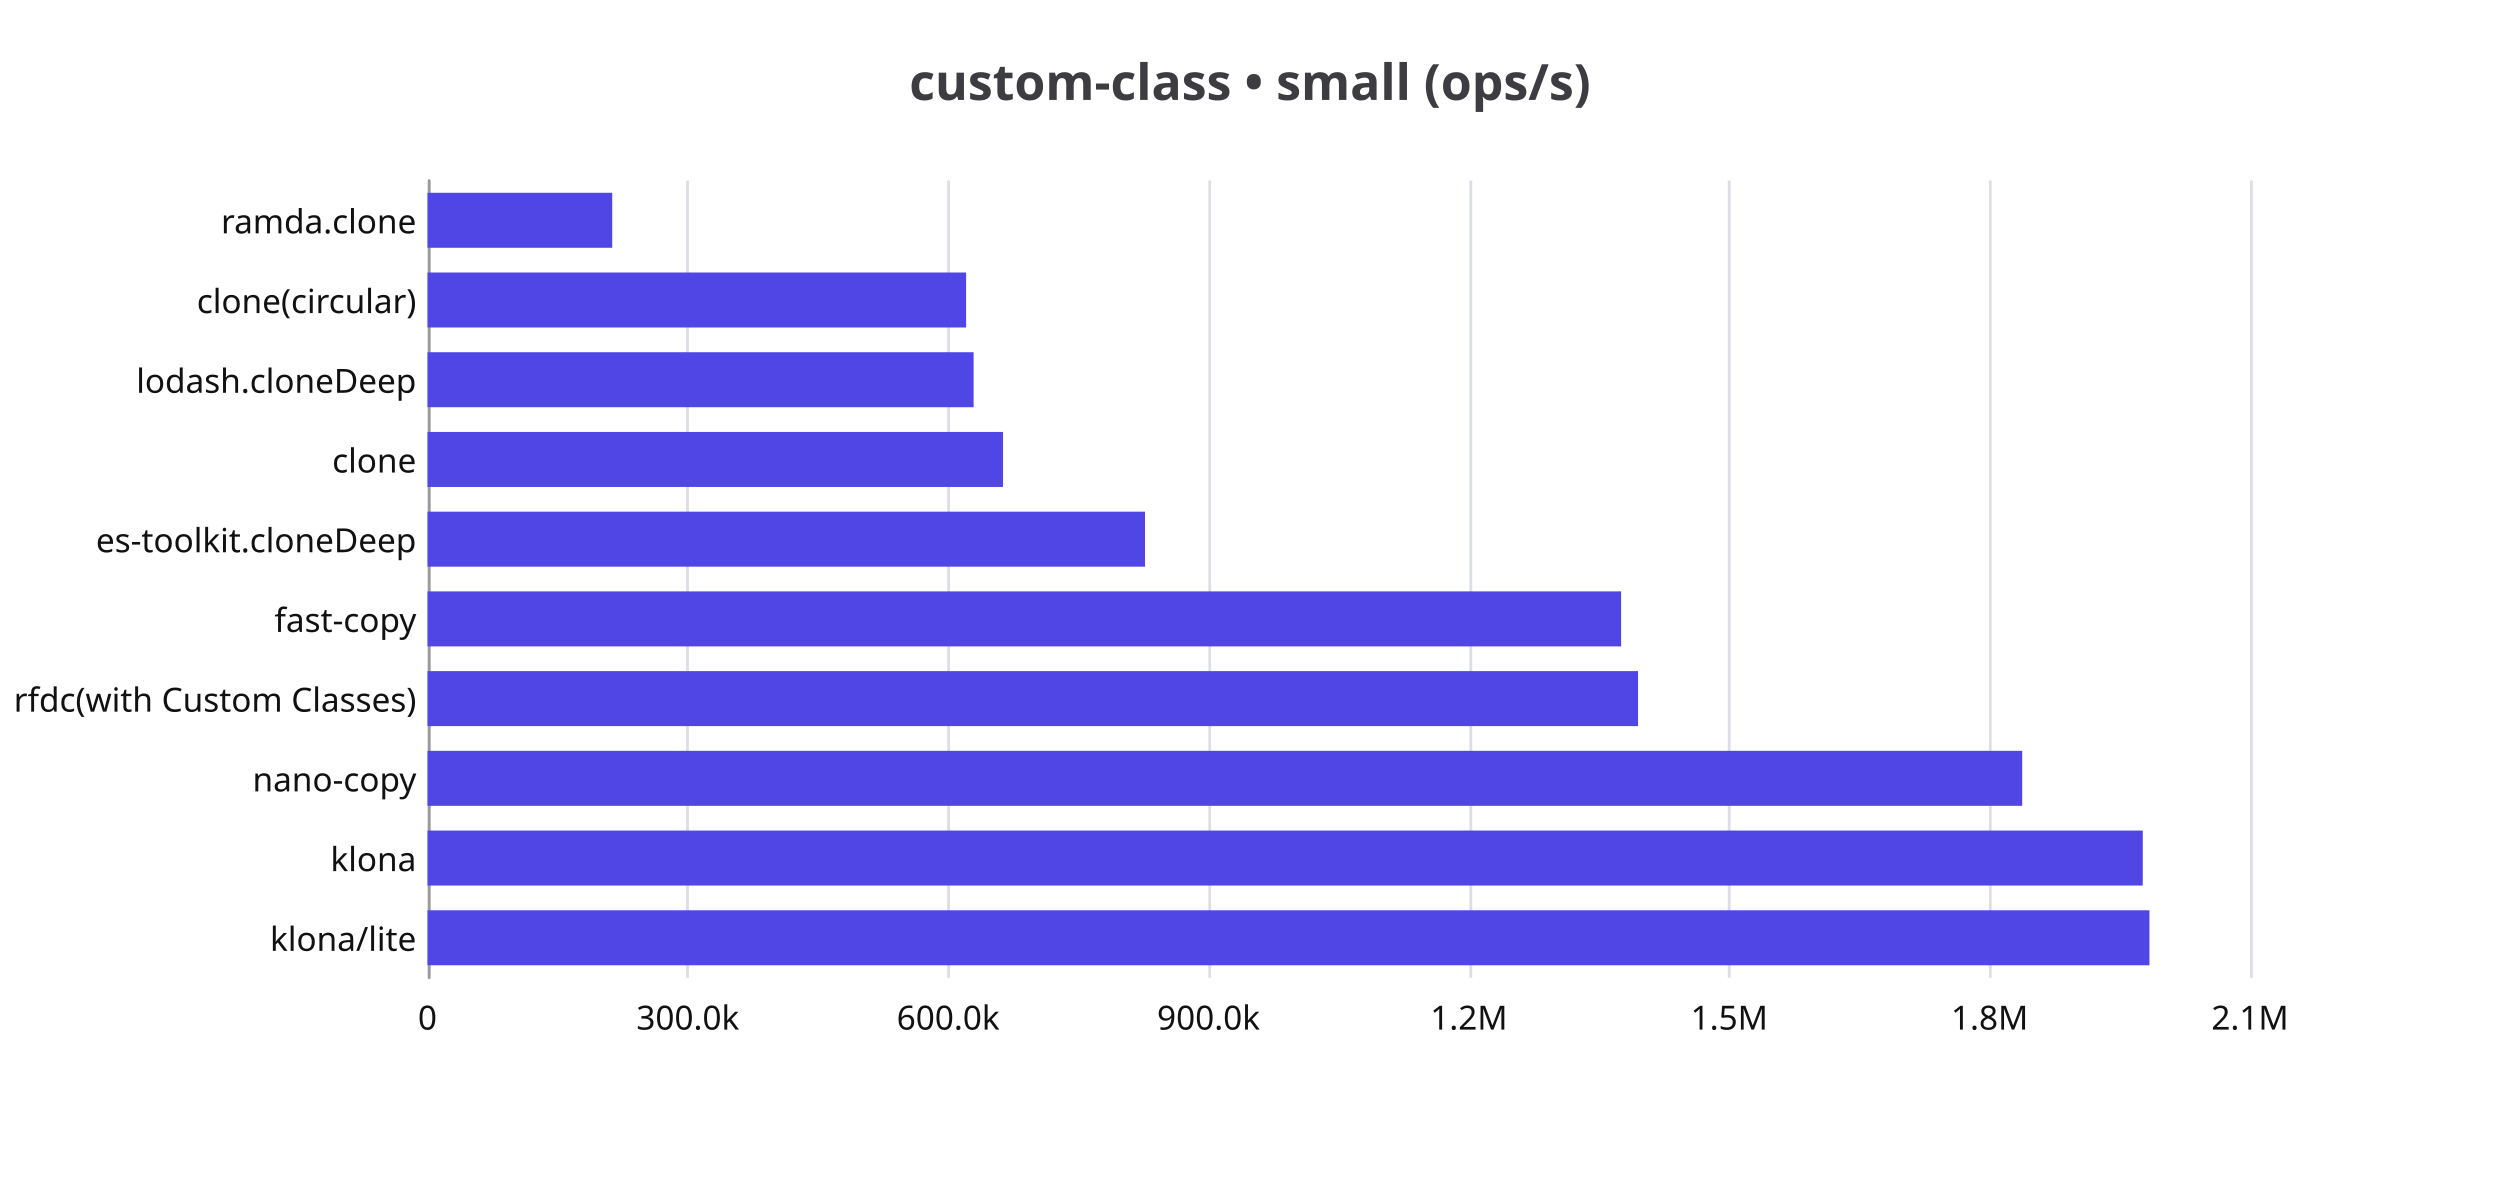
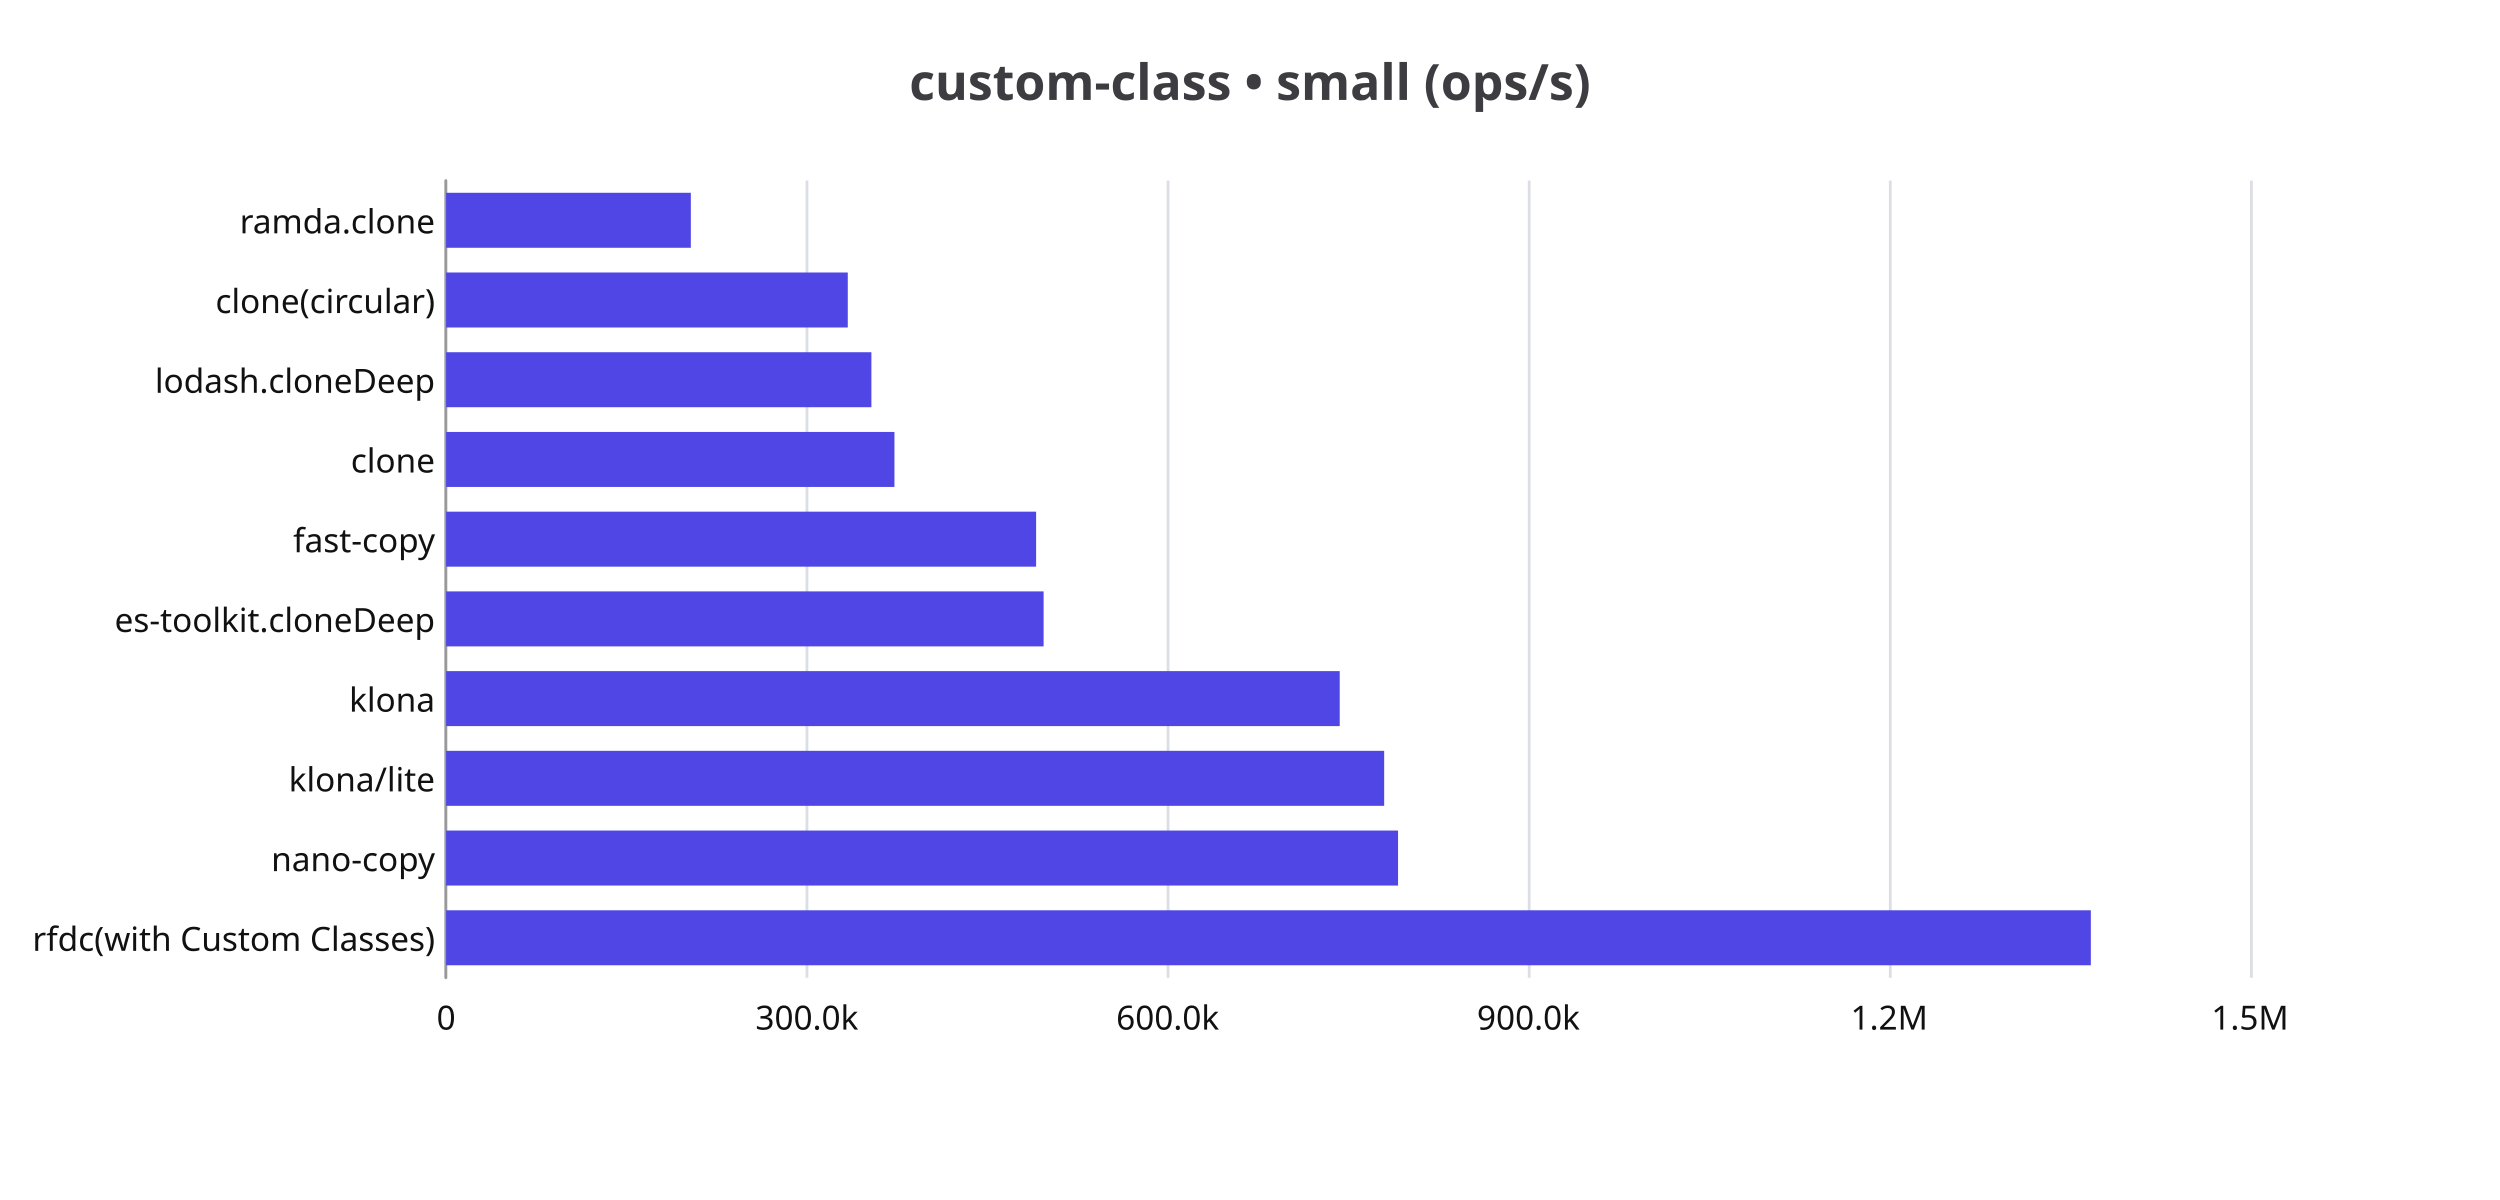
<svg xmlns="http://www.w3.org/2000/svg" width="900" height="432" version="1.1" baseProfile="full" viewBox="0 0 900 432">
  <rect width="900" height="432" x="0" y="0" fill="#ffffff" />
-   <path d="M154.5 65L154.5 352" fill="none" pointer-events="visible" stroke="#dbdee4" class="zr8-cls-16" />
-   <path d="M247.5 65L247.5 352" fill="none" pointer-events="visible" stroke="#dbdee4" class="zr8-cls-16" />
-   <path d="M341.5 65L341.5 352" fill="none" pointer-events="visible" stroke="#dbdee4" class="zr8-cls-16" />
-   <path d="M435.5 65L435.5 352" fill="none" pointer-events="visible" stroke="#dbdee4" class="zr8-cls-16" />
-   <path d="M529.5 65L529.5 352" fill="none" pointer-events="visible" stroke="#dbdee4" class="zr8-cls-16" />
-   <path d="M622.5 65L622.5 352" fill="none" pointer-events="visible" stroke="#dbdee4" class="zr8-cls-16" />
-   <path d="M716.5 65L716.5 352" fill="none" pointer-events="visible" stroke="#dbdee4" class="zr8-cls-16" />
+   <path d="M160.5 65L160.5 352" fill="none" pointer-events="visible" stroke="#dbdee4" class="zr8-cls-16" />
+   <path d="M290.5 65L290.5 352" fill="none" pointer-events="visible" stroke="#dbdee4" class="zr8-cls-16" />
+   <path d="M420.5 65L420.5 352" fill="none" pointer-events="visible" stroke="#dbdee4" class="zr8-cls-16" />
+   <path d="M550.5 65L550.5 352" fill="none" pointer-events="visible" stroke="#dbdee4" class="zr8-cls-16" />
+   <path d="M680.5 65L680.5 352" fill="none" pointer-events="visible" stroke="#dbdee4" class="zr8-cls-16" />
  <path d="M810.5 65L810.5 352" fill="none" pointer-events="visible" stroke="#dbdee4" class="zr8-cls-16" />
-   <path d="M154.5 352L154.5 65" fill="none" pointer-events="visible" stroke="#999" stroke-linecap="round" class="zr8-cls-16" />
-   <text dominant-baseline="central" text-anchor="end" style="font-size:12px;font-family:Microsoft YaHei;" xml:space="preserve" transform="translate(149.88 337.65)" fill="#111">  klona/lite</text>
-   <text dominant-baseline="central" text-anchor="end" style="font-size:12px;font-family:Microsoft YaHei;" xml:space="preserve" transform="translate(149.88 308.95)" fill="#111">  klona</text>
-   <text dominant-baseline="central" text-anchor="end" style="font-size:12px;font-family:Microsoft YaHei;" xml:space="preserve" transform="translate(149.88 280.25)" fill="#111">  nano-copy</text>
-   <text dominant-baseline="central" text-anchor="end" style="font-size:12px;font-family:Microsoft YaHei;" xml:space="preserve" transform="translate(149.88 251.55)" fill="#111">  rfdc(with Custom Classes)</text>
-   <text dominant-baseline="central" text-anchor="end" style="font-size:12px;font-family:Microsoft YaHei;" xml:space="preserve" transform="translate(149.88 222.85)" fill="#111">  fast-copy</text>
-   <text dominant-baseline="central" text-anchor="end" style="font-size:12px;font-family:Microsoft YaHei;" xml:space="preserve" transform="translate(149.88 194.15)" fill="#111">  es-toolkit.cloneDeep</text>
-   <text dominant-baseline="central" text-anchor="end" style="font-size:12px;font-family:Microsoft YaHei;" xml:space="preserve" transform="translate(149.88 165.45)" fill="#111">  clone</text>
-   <text dominant-baseline="central" text-anchor="end" style="font-size:12px;font-family:Microsoft YaHei;" xml:space="preserve" transform="translate(149.88 136.75)" fill="#111">  lodash.cloneDeep</text>
-   <text dominant-baseline="central" text-anchor="end" style="font-size:12px;font-family:Microsoft YaHei;" xml:space="preserve" transform="translate(149.88 108.05)" fill="#111">  clone(circular)</text>
-   <text dominant-baseline="central" text-anchor="end" style="font-size:12px;font-family:Microsoft YaHei;" xml:space="preserve" transform="translate(149.88 79.35)" fill="#111">  ramda.clone</text>
-   <text dominant-baseline="central" text-anchor="middle" style="font-size:12px;font-family:Microsoft YaHei;" y="6" transform="translate(153.88 360)" fill="#111">0</text>
-   <text dominant-baseline="central" text-anchor="middle" style="font-size:12px;font-family:Microsoft YaHei;" y="6" transform="translate(247.6114 360)" fill="#111">300.0k</text>
-   <text dominant-baseline="central" text-anchor="middle" style="font-size:12px;font-family:Microsoft YaHei;" y="6" transform="translate(341.3429 360)" fill="#111">600.0k</text>
-   <text dominant-baseline="central" text-anchor="middle" style="font-size:12px;font-family:Microsoft YaHei;" y="6" transform="translate(435.0743 360)" fill="#111">900.0k</text>
-   <text dominant-baseline="central" text-anchor="middle" style="font-size:12px;font-family:Microsoft YaHei;" y="6" transform="translate(528.8057 360)" fill="#111">1.2M</text>
-   <text dominant-baseline="central" text-anchor="middle" style="font-size:12px;font-family:Microsoft YaHei;" y="6" transform="translate(622.5371 360)" fill="#111">1.5M</text>
-   <text dominant-baseline="central" text-anchor="middle" style="font-size:12px;font-family:Microsoft YaHei;" y="6" transform="translate(716.2686 360)" fill="#111">1.8M</text>
-   <text dominant-baseline="central" text-anchor="middle" style="font-size:12px;font-family:Microsoft YaHei;" y="6" transform="translate(810 360)" fill="#111">2.1M</text>
-   <path d="M153.9 327.7l619.9 0l0 19.8l-619.9 0Z" fill="#4F46E5" ecmeta_series_index="0" ecmeta_data_index="0" ecmeta_ssr_type="chart" class="zr8-cls-17" />
-   <path d="M153.9 299l617.5 0l0 19.8l-617.5 0Z" fill="#4F46E5" ecmeta_series_index="0" ecmeta_data_index="1" ecmeta_ssr_type="chart" class="zr8-cls-17" />
-   <path d="M153.9 270.3l574.1 0l0 19.8l-574.1 0Z" fill="#4F46E5" ecmeta_series_index="0" ecmeta_data_index="2" ecmeta_ssr_type="chart" class="zr8-cls-17" />
-   <path d="M153.9 241.6l435.8 0l0 19.8l-435.8 0Z" fill="#4F46E5" ecmeta_series_index="0" ecmeta_data_index="3" ecmeta_ssr_type="chart" class="zr8-cls-17" />
-   <path d="M153.9 212.9l429.7 0l0 19.8l-429.7 0Z" fill="#4F46E5" ecmeta_series_index="0" ecmeta_data_index="4" ecmeta_ssr_type="chart" class="zr8-cls-17" />
-   <path d="M153.9 184.2l258.3 0l0 19.8l-258.3 0Z" fill="#4F46E5" ecmeta_series_index="0" ecmeta_data_index="5" ecmeta_ssr_type="chart" class="zr8-cls-17" />
-   <path d="M153.9 155.5l207.2 0l0 19.8l-207.2 0Z" fill="#4F46E5" ecmeta_series_index="0" ecmeta_data_index="6" ecmeta_ssr_type="chart" class="zr8-cls-17" />
-   <path d="M153.9 126.8l196.6 0l0 19.8l-196.6 0Z" fill="#4F46E5" ecmeta_series_index="0" ecmeta_data_index="7" ecmeta_ssr_type="chart" class="zr8-cls-17" />
-   <path d="M153.9 98.1l193.9 0l0 19.8l-193.9 0Z" fill="#4F46E5" ecmeta_series_index="0" ecmeta_data_index="8" ecmeta_ssr_type="chart" class="zr8-cls-17" />
-   <path d="M153.9 69.4l66.5 0l0 19.8l-66.5 0Z" fill="#4F46E5" ecmeta_series_index="0" ecmeta_data_index="9" ecmeta_ssr_type="chart" class="zr8-cls-17" />
+   <path d="M160.5 352L160.5 65" fill="none" pointer-events="visible" stroke="#999" stroke-linecap="round" class="zr8-cls-16" />
+   <text dominant-baseline="central" text-anchor="end" style="font-size:12px;font-family:Microsoft YaHei;" xml:space="preserve" transform="translate(156.6 337.65)" fill="#111">    rfdc(with Custom Classes)</text>
+   <text dominant-baseline="central" text-anchor="end" style="font-size:12px;font-family:Microsoft YaHei;" xml:space="preserve" transform="translate(156.6 308.95)" fill="#111">    nano-copy</text>
+   <text dominant-baseline="central" text-anchor="end" style="font-size:12px;font-family:Microsoft YaHei;" xml:space="preserve" transform="translate(156.6 280.25)" fill="#111">    klona/lite</text>
+   <text dominant-baseline="central" text-anchor="end" style="font-size:12px;font-family:Microsoft YaHei;" xml:space="preserve" transform="translate(156.6 251.55)" fill="#111">    klona</text>
+   <text dominant-baseline="central" text-anchor="end" style="font-size:12px;font-family:Microsoft YaHei;" xml:space="preserve" transform="translate(156.6 222.85)" fill="#111">    es-toolkit.cloneDeep</text>
+   <text dominant-baseline="central" text-anchor="end" style="font-size:12px;font-family:Microsoft YaHei;" xml:space="preserve" transform="translate(156.6 194.15)" fill="#111">    fast-copy</text>
+   <text dominant-baseline="central" text-anchor="end" style="font-size:12px;font-family:Microsoft YaHei;" xml:space="preserve" transform="translate(156.6 165.45)" fill="#111">    clone</text>
+   <text dominant-baseline="central" text-anchor="end" style="font-size:12px;font-family:Microsoft YaHei;" xml:space="preserve" transform="translate(156.6 136.75)" fill="#111">    lodash.cloneDeep</text>
+   <text dominant-baseline="central" text-anchor="end" style="font-size:12px;font-family:Microsoft YaHei;" xml:space="preserve" transform="translate(156.6 108.05)" fill="#111">    clone(circular)</text>
+   <text dominant-baseline="central" text-anchor="end" style="font-size:12px;font-family:Microsoft YaHei;" xml:space="preserve" transform="translate(156.6 79.35)" fill="#111">    ramda.clone</text>
+   <text dominant-baseline="central" text-anchor="middle" style="font-size:12px;font-family:Microsoft YaHei;" y="6" transform="translate(160.6 360)" fill="#111">0</text>
+   <text dominant-baseline="central" text-anchor="middle" style="font-size:12px;font-family:Microsoft YaHei;" y="6" transform="translate(290.48 360)" fill="#111">300.0k</text>
+   <text dominant-baseline="central" text-anchor="middle" style="font-size:12px;font-family:Microsoft YaHei;" y="6" transform="translate(420.36 360)" fill="#111">600.0k</text>
+   <text dominant-baseline="central" text-anchor="middle" style="font-size:12px;font-family:Microsoft YaHei;" y="6" transform="translate(550.24 360)" fill="#111">900.0k</text>
+   <text dominant-baseline="central" text-anchor="middle" style="font-size:12px;font-family:Microsoft YaHei;" y="6" transform="translate(680.12 360)" fill="#111">1.2M</text>
+   <text dominant-baseline="central" text-anchor="middle" style="font-size:12px;font-family:Microsoft YaHei;" y="6" transform="translate(810 360)" fill="#111">1.5M</text>
+   <path d="M160.6 327.7l592.1 0l0 19.8l-592.1 0Z" fill="#4F46E5" ecmeta_series_index="0" ecmeta_data_index="0" ecmeta_ssr_type="chart" class="zr8-cls-17" />
+   <path d="M160.6 299l342.7 0l0 19.8l-342.7 0Z" fill="#4F46E5" ecmeta_series_index="0" ecmeta_data_index="1" ecmeta_ssr_type="chart" class="zr8-cls-17" />
+   <path d="M160.6 270.3l337.7 0l0 19.8l-337.7 0Z" fill="#4F46E5" ecmeta_series_index="0" ecmeta_data_index="2" ecmeta_ssr_type="chart" class="zr8-cls-17" />
+   <path d="M160.6 241.6l321.7 0l0 19.8l-321.7 0Z" fill="#4F46E5" ecmeta_series_index="0" ecmeta_data_index="3" ecmeta_ssr_type="chart" class="zr8-cls-17" />
+   <path d="M160.6 212.9l215.1 0l0 19.8l-215.1 0Z" fill="#4F46E5" ecmeta_series_index="0" ecmeta_data_index="4" ecmeta_ssr_type="chart" class="zr8-cls-17" />
+   <path d="M160.6 184.2l212.4 0l0 19.8l-212.4 0Z" fill="#4F46E5" ecmeta_series_index="0" ecmeta_data_index="5" ecmeta_ssr_type="chart" class="zr8-cls-17" />
+   <path d="M160.6 155.5l161.4 0l0 19.8l-161.4 0Z" fill="#4F46E5" ecmeta_series_index="0" ecmeta_data_index="6" ecmeta_ssr_type="chart" class="zr8-cls-17" />
+   <path d="M160.6 126.8l153.1 0l0 19.8l-153.1 0Z" fill="#4F46E5" ecmeta_series_index="0" ecmeta_data_index="7" ecmeta_ssr_type="chart" class="zr8-cls-17" />
+   <path d="M160.6 98.1l144.6 0l0 19.8l-144.6 0Z" fill="#4F46E5" ecmeta_series_index="0" ecmeta_data_index="8" ecmeta_ssr_type="chart" class="zr8-cls-17" />
+   <path d="M160.6 69.4l88.1 0l0 19.8l-88.1 0Z" fill="#4F46E5" ecmeta_series_index="0" ecmeta_data_index="9" ecmeta_ssr_type="chart" class="zr8-cls-17" />
  <path d="M-122.6 -5l245.3 0l0 28l-245.3 0Z" transform="translate(450 20)" fill="rgb(0,0,0)" fill-opacity="0" stroke="#3c3c41" stroke-width="0" class="zr8-cls-16" />
  <text dominant-baseline="central" text-anchor="middle" style="font-size:18px;font-family:Microsoft YaHei;font-weight:bold;" xml:space="preserve" y="9" transform="translate(450 20)" fill="#3c3c41">custom-class • small (ops/s)</text>
  <style>
.zr8-cls-16:hover {
pointer-events:none;
}
.zr8-cls-17:hover {
cursor:pointer;
fill:rgba(86,77,251,1);
}



</style>
</svg>
